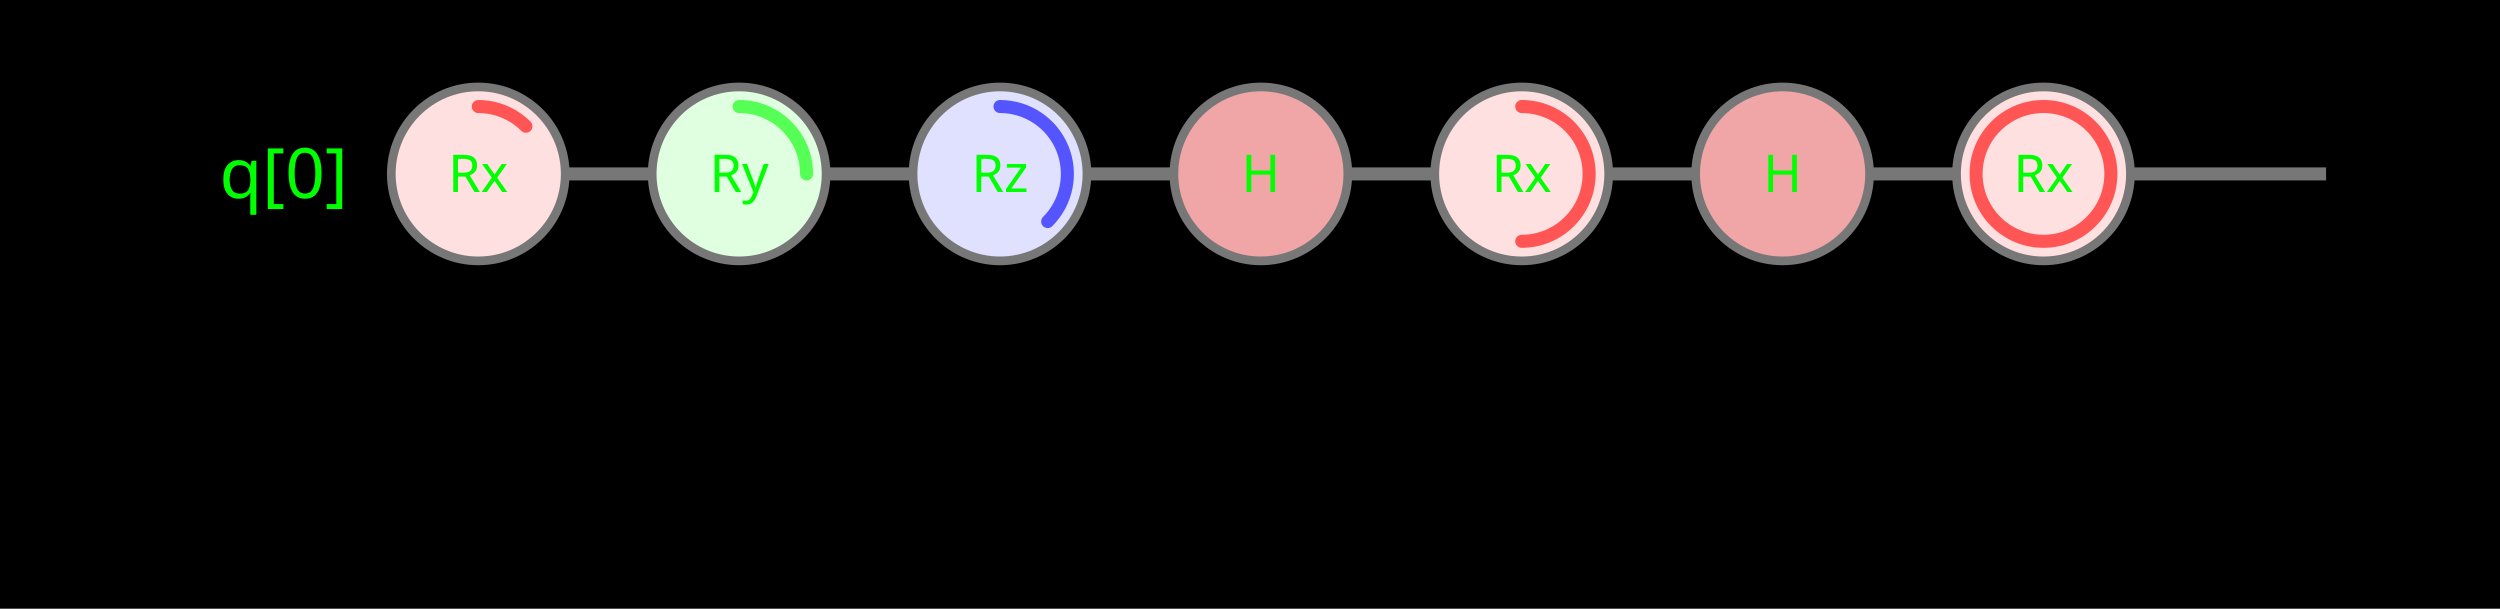
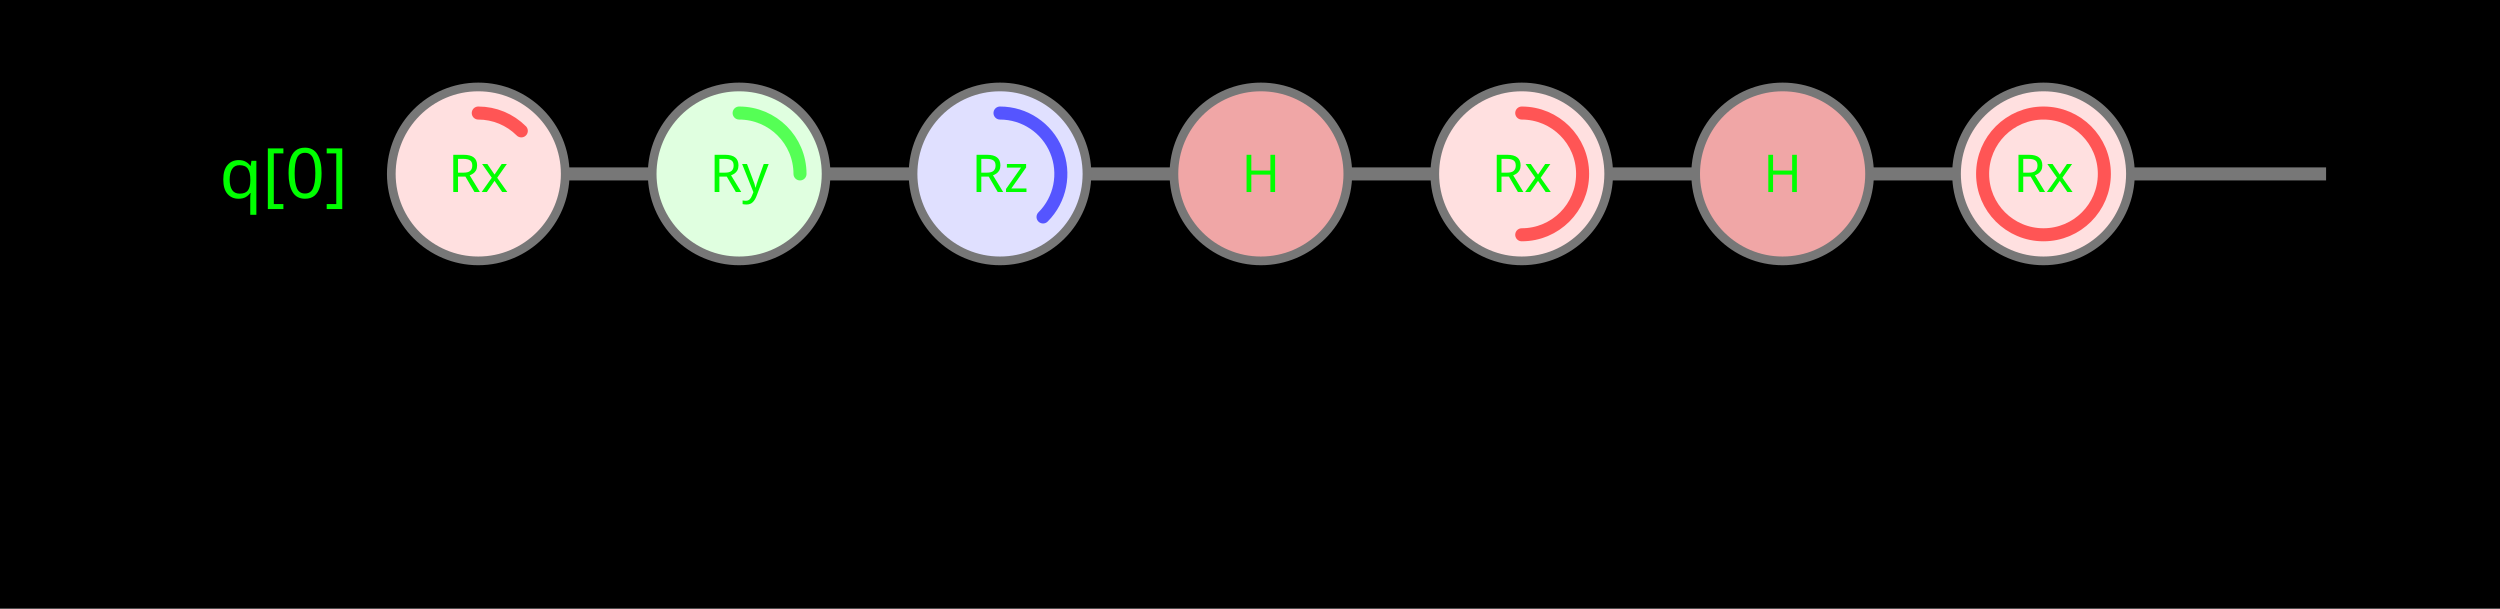
<svg xmlns="http://www.w3.org/2000/svg" width="575.0" height="140" viewBox="0 0 575.0 140">
  <rect width="100%" height="100%" fill="#000000" />
  <text x="80" y="40" fill="#00ff00" font-family="calibri" font-size="16" text-anchor="end" dominant-baseline="middle">q[0]</text>
  <line x1="90" y1="40" x2="535.0" y2="40" stroke="#777777" stroke-width="3" stroke-dasharray="" />
  <circle cx="110.0" cy="40" r="20" fill="#ffe0e0" stroke="#777777" stroke-width="2" />
-   <path d="M 110.0 24.5 A 15.5 15.5 0 0 1 120.96 29.04" fill="none" stroke="#ff5555" stroke-width="3" stroke-linecap="round" />
+   <path d="M 110.0 26.0 A 14 14 0 0 1 119.899 30.101" fill="none" stroke="#ff5555" stroke-width="3" stroke-linecap="round" />
  <text x="110.0" y="40" fill="#00ff00" font-family="sans-serif" font-size="12" text-anchor="middle" dominant-baseline="middle">Rx</text>
  <circle cx="170.0" cy="40" r="20" fill="#e0ffe0" stroke="#777777" stroke-width="2" />
-   <path d="M 170.0 24.5 A 15.5 15.5 0 0 1 185.5 40.0" fill="none" stroke="#55ff55" stroke-width="3" stroke-linecap="round" />
+   <path d="M 170.0 26.0 A 14 14 0 0 1 184.0 40.0" fill="none" stroke="#55ff55" stroke-width="3" stroke-linecap="round" />
  <text x="170.0" y="40" fill="#00ff00" font-family="sans-serif" font-size="12" text-anchor="middle" dominant-baseline="middle">Ry</text>
  <circle cx="230.0" cy="40" r="20" fill="#e0e0ff" stroke="#777777" stroke-width="2" />
-   <path d="M 230.0 24.5 A 15.5 15.5 0 0 1 240.96 50.96" fill="none" stroke="#5555ff" stroke-width="3" stroke-linecap="round" />
+   <path d="M 230.0 26.0 A 14 14 0 0 1 239.899 49.899" fill="none" stroke="#5555ff" stroke-width="3" stroke-linecap="round" />
  <text x="230.0" y="40" fill="#00ff00" font-family="sans-serif" font-size="12" text-anchor="middle" dominant-baseline="middle">Rz</text>
  <circle cx="290.0" cy="40" r="20" fill="#f0a6a6" stroke="#777777" stroke-width="2" />
  <text x="290.0" y="40" fill="#00ff00" font-family="sans-serif" font-size="12" text-anchor="middle" dominant-baseline="middle">H</text>
  <circle cx="350.0" cy="40" r="20" fill="#ffe0e0" stroke="#777777" stroke-width="2" />
-   <path d="M 350.0 24.5 A 15.5 15.5 0 0 1 350.0 55.5" fill="none" stroke="#ff5555" stroke-width="3" stroke-linecap="round" />
+   <path d="M 350.0 26.0 A 14 14 0 0 1 350.0 54.0" fill="none" stroke="#ff5555" stroke-width="3" stroke-linecap="round" />
  <text x="350.0" y="40" fill="#00ff00" font-family="sans-serif" font-size="12" text-anchor="middle" dominant-baseline="middle">Rx</text>
  <circle cx="410.0" cy="40" r="20" fill="#f0a6a6" stroke="#777777" stroke-width="2" />
  <text x="410.0" y="40" fill="#00ff00" font-family="sans-serif" font-size="12" text-anchor="middle" dominant-baseline="middle">H</text>
  <circle cx="470.0" cy="40" r="20" fill="#ffe0e0" stroke="#777777" stroke-width="2" />
-   <circle cx="470.0" cy="40" r="15.5" fill="none" stroke="#ff5555" stroke-width="3" />
+   <circle cx="470.0" cy="40" r="14" fill="none" stroke="#ff5555" stroke-width="3" />
  <text x="470.0" y="40" fill="#00ff00" font-family="sans-serif" font-size="12" text-anchor="middle" dominant-baseline="middle">Rx</text>
</svg>
